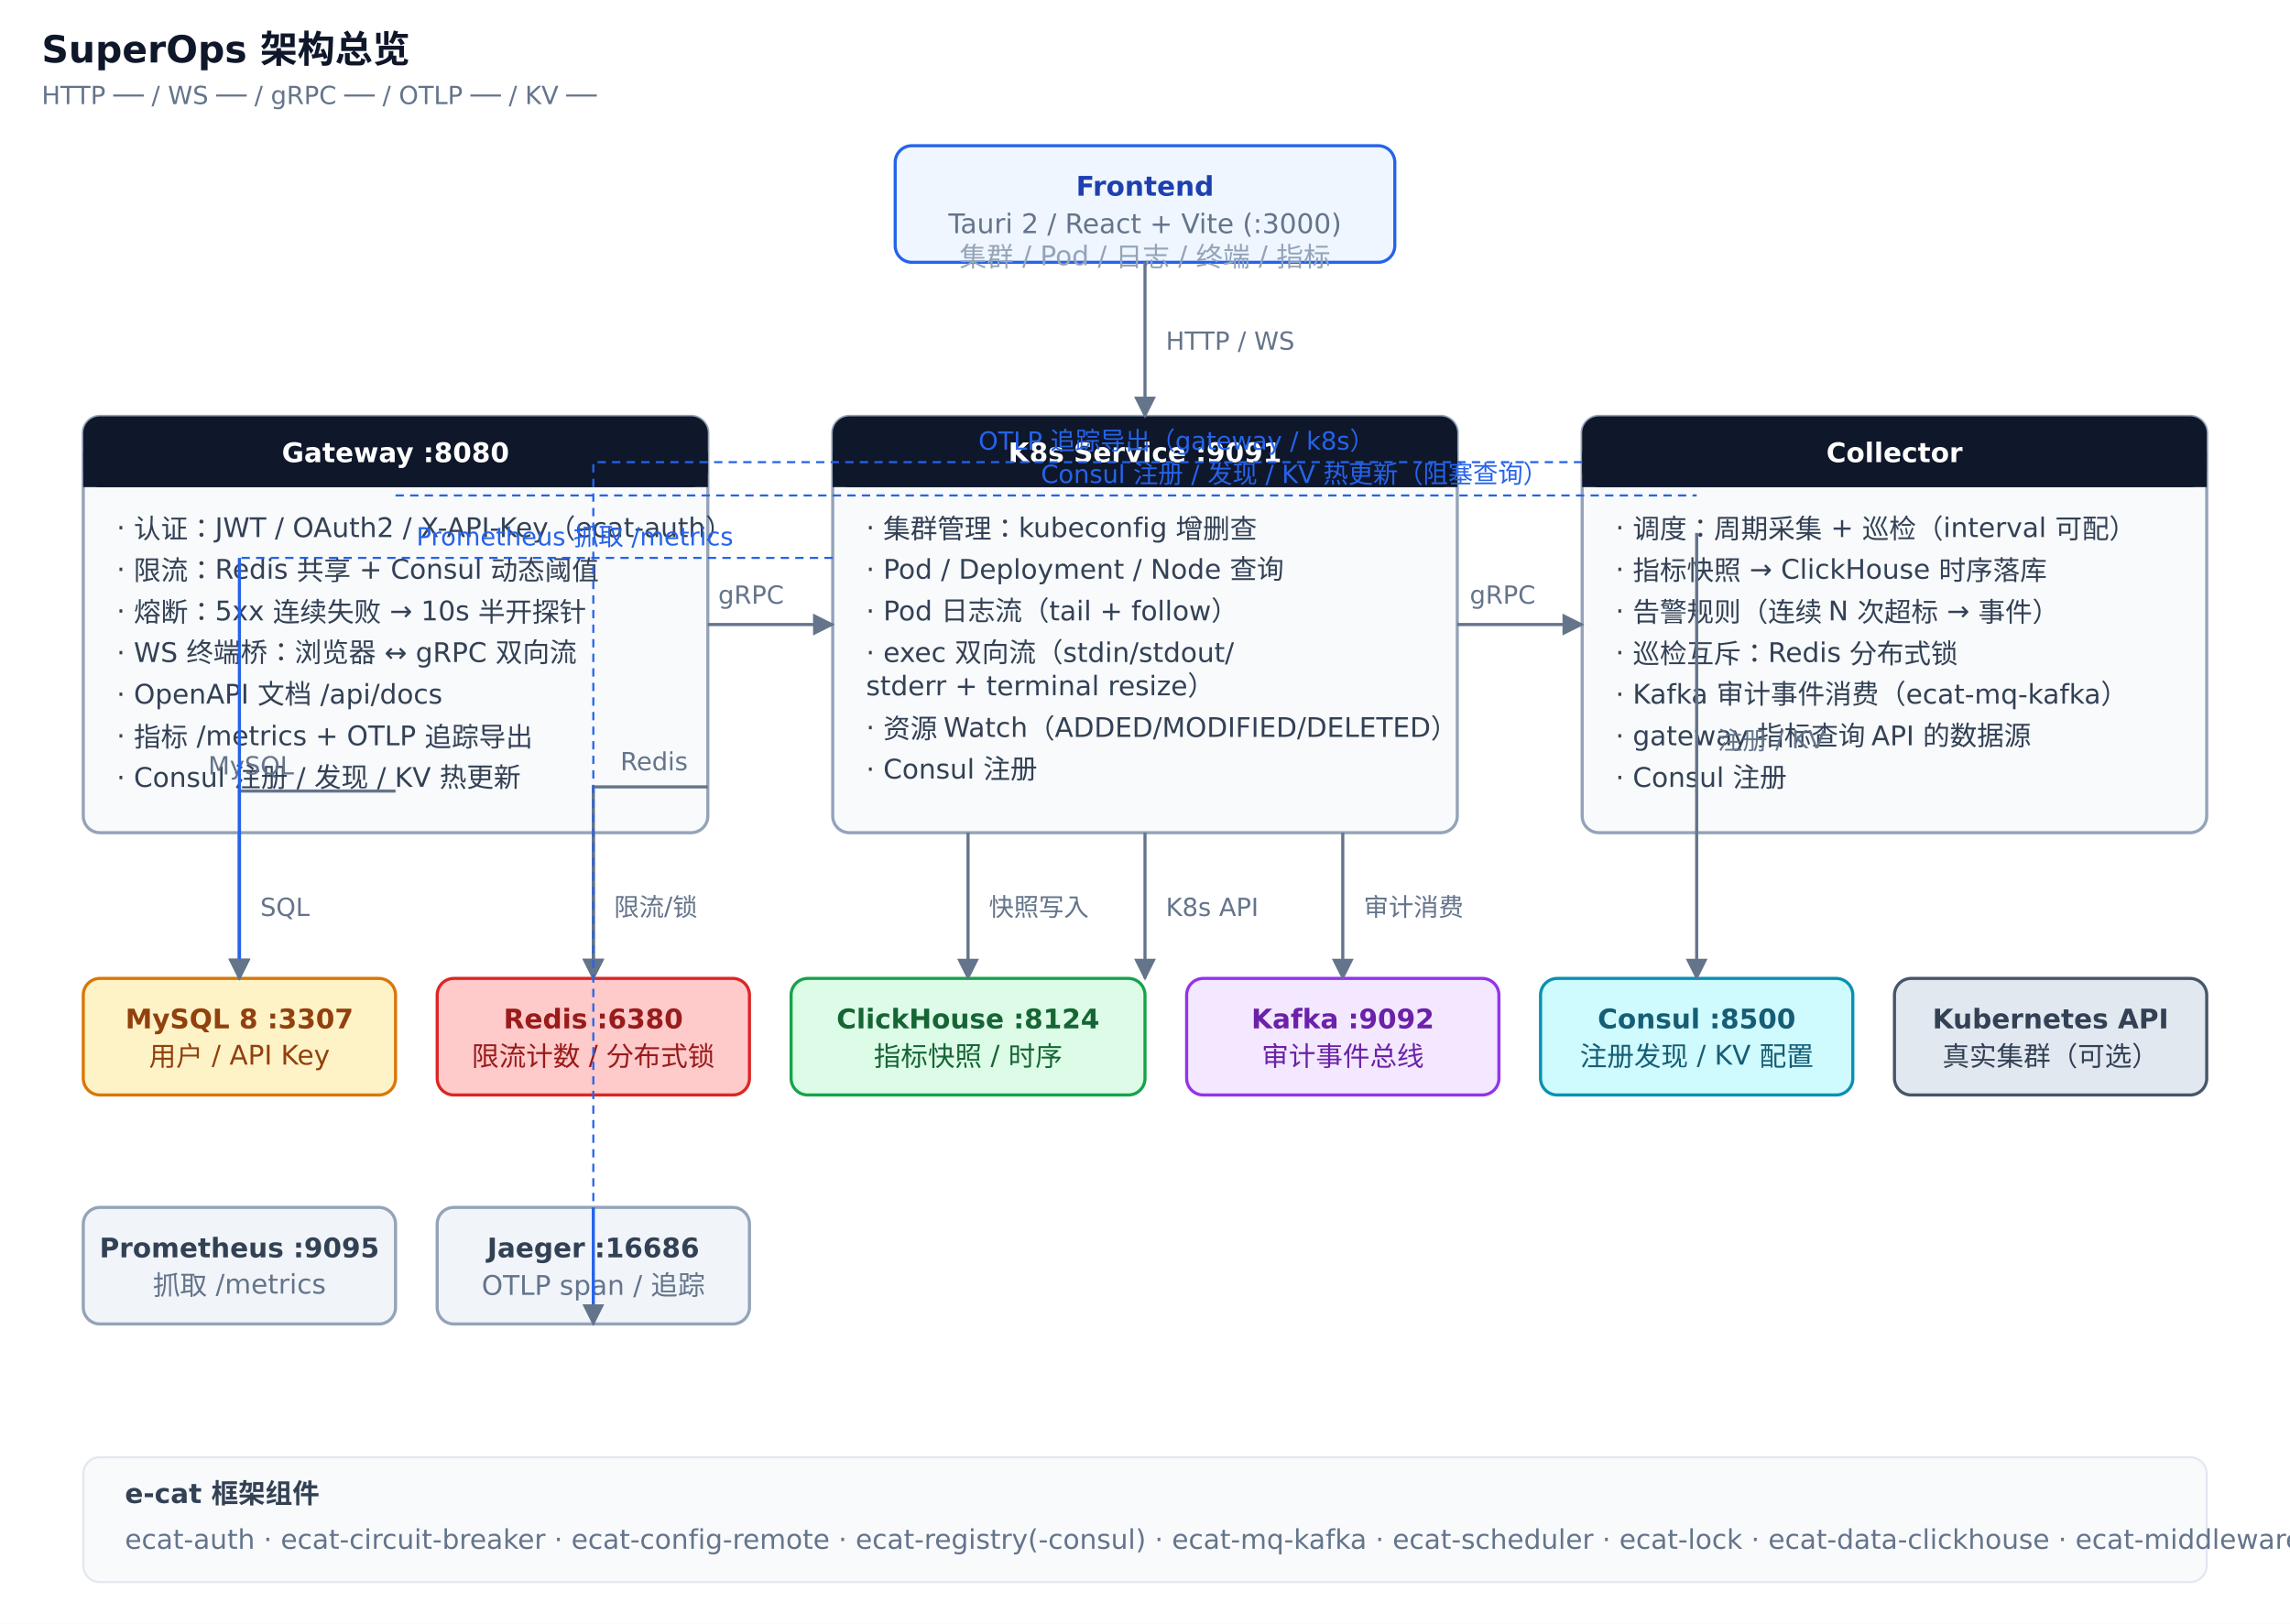
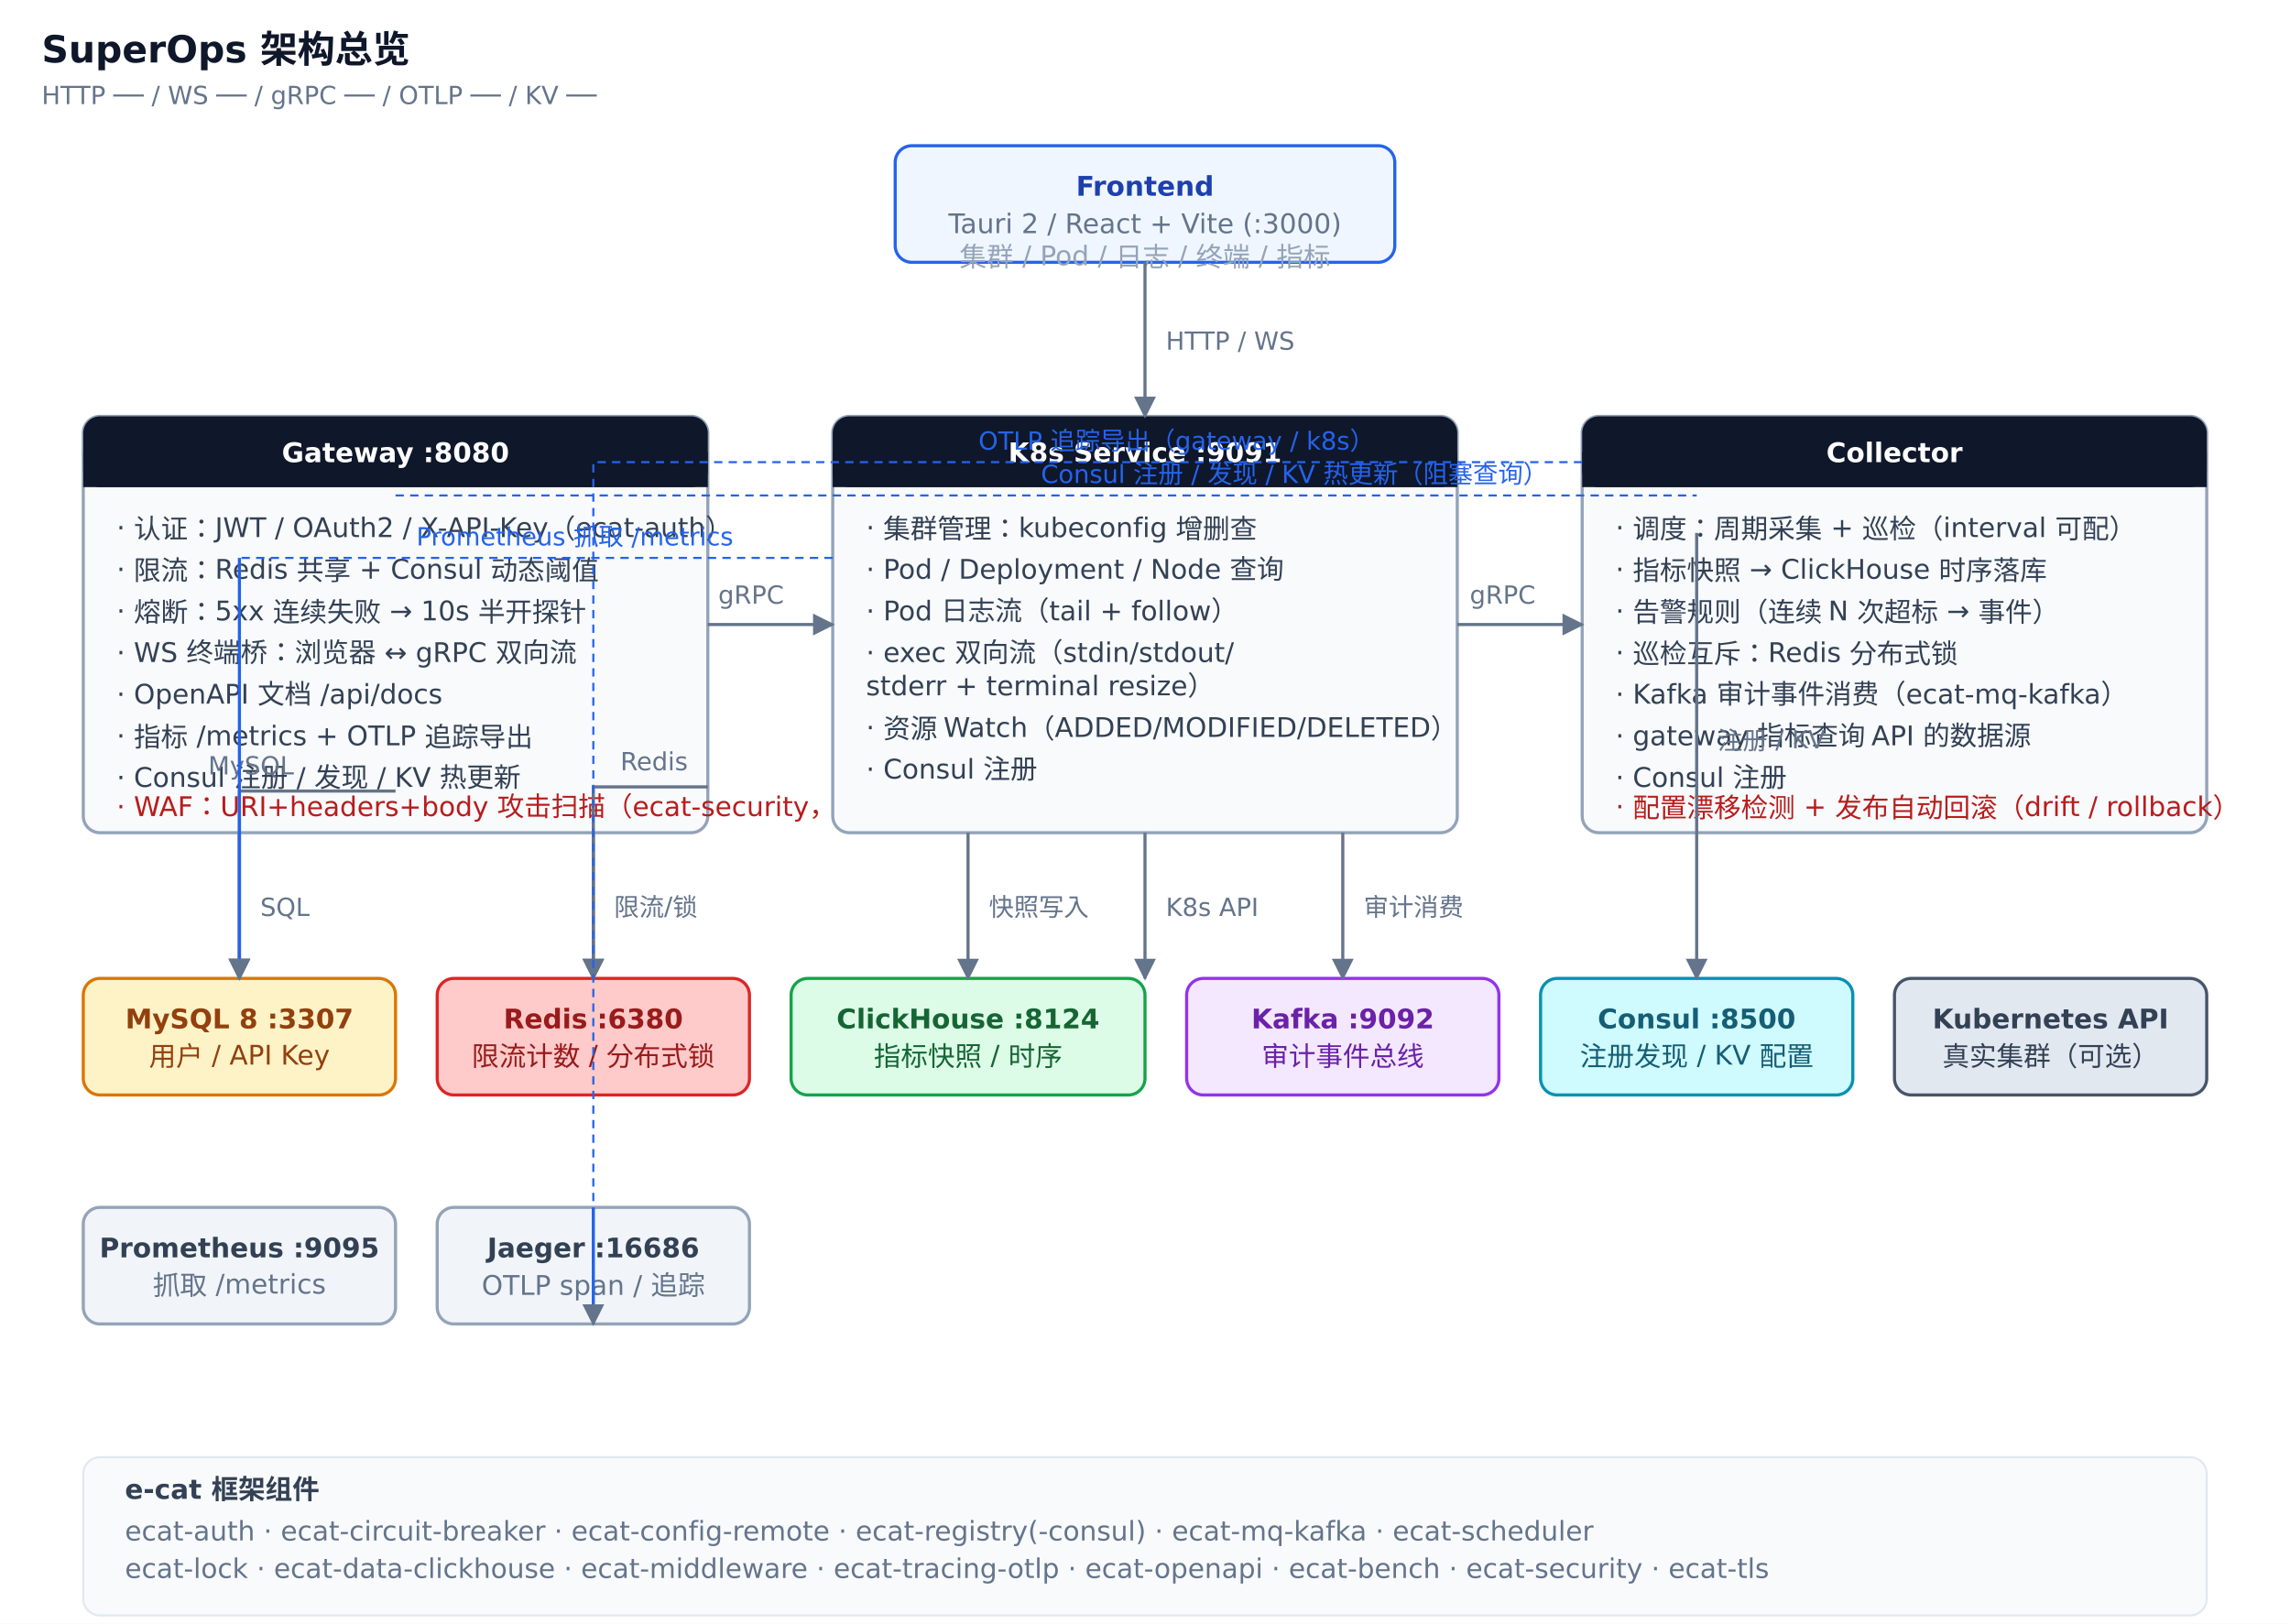
<svg xmlns="http://www.w3.org/2000/svg" viewBox="0 0 1100 780" font-family="'DejaVu Sans','Helvetica Neue',Arial,sans-serif" font-size="13">
  <defs>
    <marker id="arrow" viewBox="0 0 10 10" refX="9" refY="5" markerWidth="7" markerHeight="7" orient="auto-start-reverse">
      <path d="M0 0 L10 5 L0 10 z" fill="#64748b" />
    </marker>
    <marker id="arrow-blue" viewBox="0 0 10 10" refX="9" refY="5" markerWidth="7" markerHeight="7" orient="auto-start-reverse">
      <path d="M0 0 L10 5 L0 10 z" fill="#2563eb" />
    </marker>
  </defs>
  <rect x="0" y="0" width="1100" height="780" fill="#ffffff" />
  <text x="20" y="30" font-size="18" font-weight="bold" fill="#0f172a">SuperOps 架构总览</text>
  <text x="20" y="50" font-size="12" fill="#64748b">HTTP ── / WS ── / gRPC ── / OTLP ── / KV ──</text>
  <rect x="430" y="70" width="240" height="56" rx="8" fill="#eff6ff" stroke="#2563eb" stroke-width="1.5" />
  <text x="550" y="94" text-anchor="middle" font-weight="bold" fill="#1e40af">Frontend</text>
  <text x="550" y="112" text-anchor="middle" fill="#64748b">Tauri 2 / React + Vite  (:3000)</text>
  <text x="550" y="128" text-anchor="middle" fill="#94a3b8">集群 / Pod / 日志 / 终端 / 指标</text>
  <rect x="40" y="200" width="300" height="200" rx="8" fill="#f8fafc" stroke="#94a3b8" stroke-width="1.5" />
  <rect x="40" y="200" width="300" height="34" rx="8" fill="#0f172a" />
  <rect x="40" y="217" width="300" height="17" fill="#0f172a" />
  <text x="190" y="222" text-anchor="middle" font-weight="bold" fill="#ffffff">Gateway  :8080</text>
  <text x="56" y="258" fill="#334155">· 认证：JWT / OAuth2 / X-API-Key（ecat-auth）</text>
  <text x="56" y="278" fill="#334155">· 限流：Redis 共享 + Consul 动态阈值</text>
  <text x="56" y="298" fill="#334155">· 熔断：5xx 连续失败 → 10s 半开探针</text>
  <text x="56" y="318" fill="#334155">· WS 终端桥：浏览器 ↔ gRPC 双向流</text>
  <text x="56" y="338" fill="#334155">· OpenAPI 文档 /api/docs</text>
  <text x="56" y="358" fill="#334155">· 指标 /metrics + OTLP 追踪导出</text>
  <text x="56" y="378" fill="#334155">· Consul 注册 / 发现 / KV 热更新</text>
+   <text x="56" y="392" fill="#b91c1c">· WAF：URI+headers+body 攻击扫描（ecat-security，最外层）</text>
  <rect x="400" y="200" width="300" height="200" rx="8" fill="#f8fafc" stroke="#94a3b8" stroke-width="1.5" />
  <rect x="400" y="200" width="300" height="34" rx="8" fill="#0f172a" />
  <rect x="400" y="217" width="300" height="17" fill="#0f172a" />
  <text x="550" y="222" text-anchor="middle" font-weight="bold" fill="#ffffff">K8s Service  :9091</text>
  <text x="416" y="258" fill="#334155">· 集群管理：kubeconfig 增删查</text>
  <text x="416" y="278" fill="#334155">· Pod / Deployment / Node 查询</text>
  <text x="416" y="298" fill="#334155">· Pod 日志流（tail + follow）</text>
  <text x="416" y="318" fill="#334155">· exec 双向流（stdin/stdout/</text>
  <text x="416" y="334" fill="#334155">  stderr + terminal resize）</text>
  <text x="416" y="354" fill="#334155">· 资源 Watch（ADDED/MODIFIED/DELETED）</text>
  <text x="416" y="374" fill="#334155">· Consul 注册</text>
  <rect x="760" y="200" width="300" height="200" rx="8" fill="#f8fafc" stroke="#94a3b8" stroke-width="1.5" />
  <rect x="760" y="200" width="300" height="34" rx="8" fill="#0f172a" />
  <rect x="760" y="217" width="300" height="17" fill="#0f172a" />
  <text x="910" y="222" text-anchor="middle" font-weight="bold" fill="#ffffff">Collector</text>
  <text x="776" y="258" fill="#334155">· 调度：周期采集 + 巡检（interval 可配）</text>
  <text x="776" y="278" fill="#334155">· 指标快照 → ClickHouse 时序落库</text>
  <text x="776" y="298" fill="#334155">· 告警规则（连续 N 次超标 → 事件）</text>
  <text x="776" y="318" fill="#334155">· 巡检互斥：Redis 分布式锁</text>
  <text x="776" y="338" fill="#334155">· Kafka 审计事件消费（ecat-mq-kafka）</text>
  <text x="776" y="358" fill="#334155">· gateway 指标查询 API 的数据源</text>
  <text x="776" y="378" fill="#334155">· Consul 注册</text>
+   <text x="776" y="392" fill="#b91c1c">· 配置漂移检测 + 发布自动回滚（drift / rollback）</text>
  <rect x="40" y="470" width="150" height="56" rx="8" fill="#fef3c7" stroke="#d97706" stroke-width="1.5" />
  <text x="115" y="494" text-anchor="middle" font-weight="bold" fill="#92400e">MySQL 8 :3307</text>
  <text x="115" y="512" text-anchor="middle" fill="#92400e">用户 / API Key</text>
  <rect x="210" y="470" width="150" height="56" rx="8" fill="#fecaca" stroke="#dc2626" stroke-width="1.5" />
  <text x="285" y="494" text-anchor="middle" font-weight="bold" fill="#991b1b">Redis :6380</text>
  <text x="285" y="512" text-anchor="middle" fill="#991b1b">限流计数 / 分布式锁</text>
  <rect x="380" y="470" width="170" height="56" rx="8" fill="#dcfce7" stroke="#16a34a" stroke-width="1.5" />
  <text x="465" y="494" text-anchor="middle" font-weight="bold" fill="#166534">ClickHouse :8124</text>
  <text x="465" y="512" text-anchor="middle" fill="#166534">指标快照 / 时序</text>
  <rect x="570" y="470" width="150" height="56" rx="8" fill="#f3e8ff" stroke="#9333ea" stroke-width="1.5" />
  <text x="645" y="494" text-anchor="middle" font-weight="bold" fill="#6b21a8">Kafka :9092</text>
  <text x="645" y="512" text-anchor="middle" fill="#6b21a8">审计事件总线</text>
  <rect x="740" y="470" width="150" height="56" rx="8" fill="#cffafe" stroke="#0891b2" stroke-width="1.5" />
  <text x="815" y="494" text-anchor="middle" font-weight="bold" fill="#155e75">Consul :8500</text>
  <text x="815" y="512" text-anchor="middle" fill="#155e75">注册发现 / KV 配置</text>
  <rect x="910" y="470" width="150" height="56" rx="8" fill="#e2e8f0" stroke="#475569" stroke-width="1.5" />
  <text x="985" y="494" text-anchor="middle" font-weight="bold" fill="#334155">Kubernetes API</text>
  <text x="985" y="512" text-anchor="middle" fill="#334155">真实集群（可选）</text>
  <rect x="40" y="580" width="150" height="56" rx="8" fill="#f1f5f9" stroke="#94a3b8" stroke-width="1.5" />
  <text x="115" y="604" text-anchor="middle" font-weight="bold" fill="#334155">Prometheus :9095</text>
  <text x="115" y="622" text-anchor="middle" fill="#64748b">抓取 /metrics</text>
  <rect x="210" y="580" width="150" height="56" rx="8" fill="#f1f5f9" stroke="#94a3b8" stroke-width="1.5" />
  <text x="285" y="604" text-anchor="middle" font-weight="bold" fill="#334155">Jaeger :16686</text>
  <text x="285" y="622" text-anchor="middle" fill="#64748b">OTLP span / 追踪</text>
  <path d="M 550 126 L 550 200" stroke="#64748b" stroke-width="1.5" fill="none" marker-end="url(#arrow)" />
  <text x="560" y="168" fill="#64748b" font-size="12">HTTP / WS</text>
  <path d="M 340 300 L 400 300" stroke="#64748b" stroke-width="1.5" fill="none" marker-end="url(#arrow)" />
  <text x="345" y="290" fill="#64748b" font-size="12">gRPC</text>
  <path d="M 700 300 L 760 300" stroke="#64748b" stroke-width="1.5" fill="none" marker-end="url(#arrow)" />
  <text x="706" y="290" fill="#64748b" font-size="12">gRPC</text>
  <path d="M 550 400 L 550 470" stroke="#64748b" stroke-width="1.5" fill="none" marker-end="url(#arrow)" />
  <text x="560" y="440" fill="#64748b" font-size="12">K8s API</text>
  <path d="M 115 400 L 115 470" stroke="#64748b" stroke-width="1.5" fill="none" marker-end="url(#arrow)" />
  <text x="125" y="440" fill="#64748b" font-size="12">SQL</text>
  <path d="M 285 400 L 285 470" stroke="#64748b" stroke-width="1.5" fill="none" marker-end="url(#arrow)" />
  <text x="295" y="440" fill="#64748b" font-size="12">限流/锁</text>
  <path d="M 465 400 L 465 470" stroke="#64748b" stroke-width="1.5" fill="none" marker-end="url(#arrow)" />
  <text x="475" y="440" fill="#64748b" font-size="12">快照写入</text>
  <path d="M 645 400 L 645 470" stroke="#64748b" stroke-width="1.5" fill="none" marker-end="url(#arrow)" />
  <text x="655" y="440" fill="#64748b" font-size="12">审计消费</text>
  <path d="M 815 256 L 815 470" stroke="#64748b" stroke-width="1.5" fill="none" marker-end="url(#arrow)" />
  <text x="825" y="360" fill="#64748b" font-size="12">注册 / KV</text>
  <path d="M 190 238 L 815 238" stroke="#2563eb" stroke-width="1" stroke-dasharray="4 3" fill="none" />
  <text x="500" y="232" fill="#2563eb" font-size="12">Consul 注册 / 发现 / KV 热更新（阻塞查询）</text>
  <path d="M 190 380 L 115 380 L 115 470" stroke="#64748b" stroke-width="1.5" fill="none" marker-end="url(#arrow)" />
  <text x="100" y="372" fill="#64748b" font-size="12">MySQL</text>
  <path d="M 340 378 L 285 378 L 285 470" stroke="#64748b" stroke-width="1.5" fill="none" marker-end="url(#arrow)" />
  <text x="298" y="370" fill="#64748b" font-size="12">Redis</text>
  <path d="M 400 268 L 115 268 L 115 470" stroke="#2563eb" stroke-width="1" stroke-dasharray="4 3" fill="none" />
  <text x="200" y="262" fill="#2563eb" font-size="12">Prometheus 抓取 /metrics</text>
  <path d="M 115 268 L 115 470" stroke="#2563eb" stroke-width="1.5" fill="none" marker-end="url(#arrow)" />
  <path d="M 760 222 L 285 222 L 285 580" stroke="#2563eb" stroke-width="1" stroke-dasharray="4 3" fill="none" />
  <path d="M 285 580 L 285 636" stroke="#2563eb" stroke-width="1.5" fill="none" marker-end="url(#arrow)" />
  <text x="470" y="216" fill="#2563eb" font-size="12">OTLP 追踪导出（gateway / k8s）</text>
-   <rect x="40" y="700" width="1020" height="60" rx="8" fill="#f8fafc" stroke="#e2e8f0" />
-   <text x="60" y="722" font-weight="bold" fill="#334155">e-cat 框架组件</text>
-   <text x="60" y="744" fill="#64748b">ecat-auth · ecat-circuit-breaker · ecat-config-remote · ecat-registry(-consul) · ecat-mq-kafka · ecat-scheduler · ecat-lock · ecat-data-clickhouse · ecat-middleware · ecat-tracing-otlp · ecat-openapi · ecat-bench</text>
+   <rect x="40" y="700" width="1020" height="76" rx="8" fill="#f8fafc" stroke="#e2e8f0" />
+   <text x="60" y="720" font-weight="bold" fill="#334155">e-cat 框架组件</text>
+   <text x="60" y="740" fill="#64748b">ecat-auth · ecat-circuit-breaker · ecat-config-remote · ecat-registry(-consul) · ecat-mq-kafka · ecat-scheduler</text>
+   <text x="60" y="758" fill="#64748b">ecat-lock · ecat-data-clickhouse · ecat-middleware · ecat-tracing-otlp · ecat-openapi · ecat-bench · ecat-security · ecat-tls</text>
</svg>
